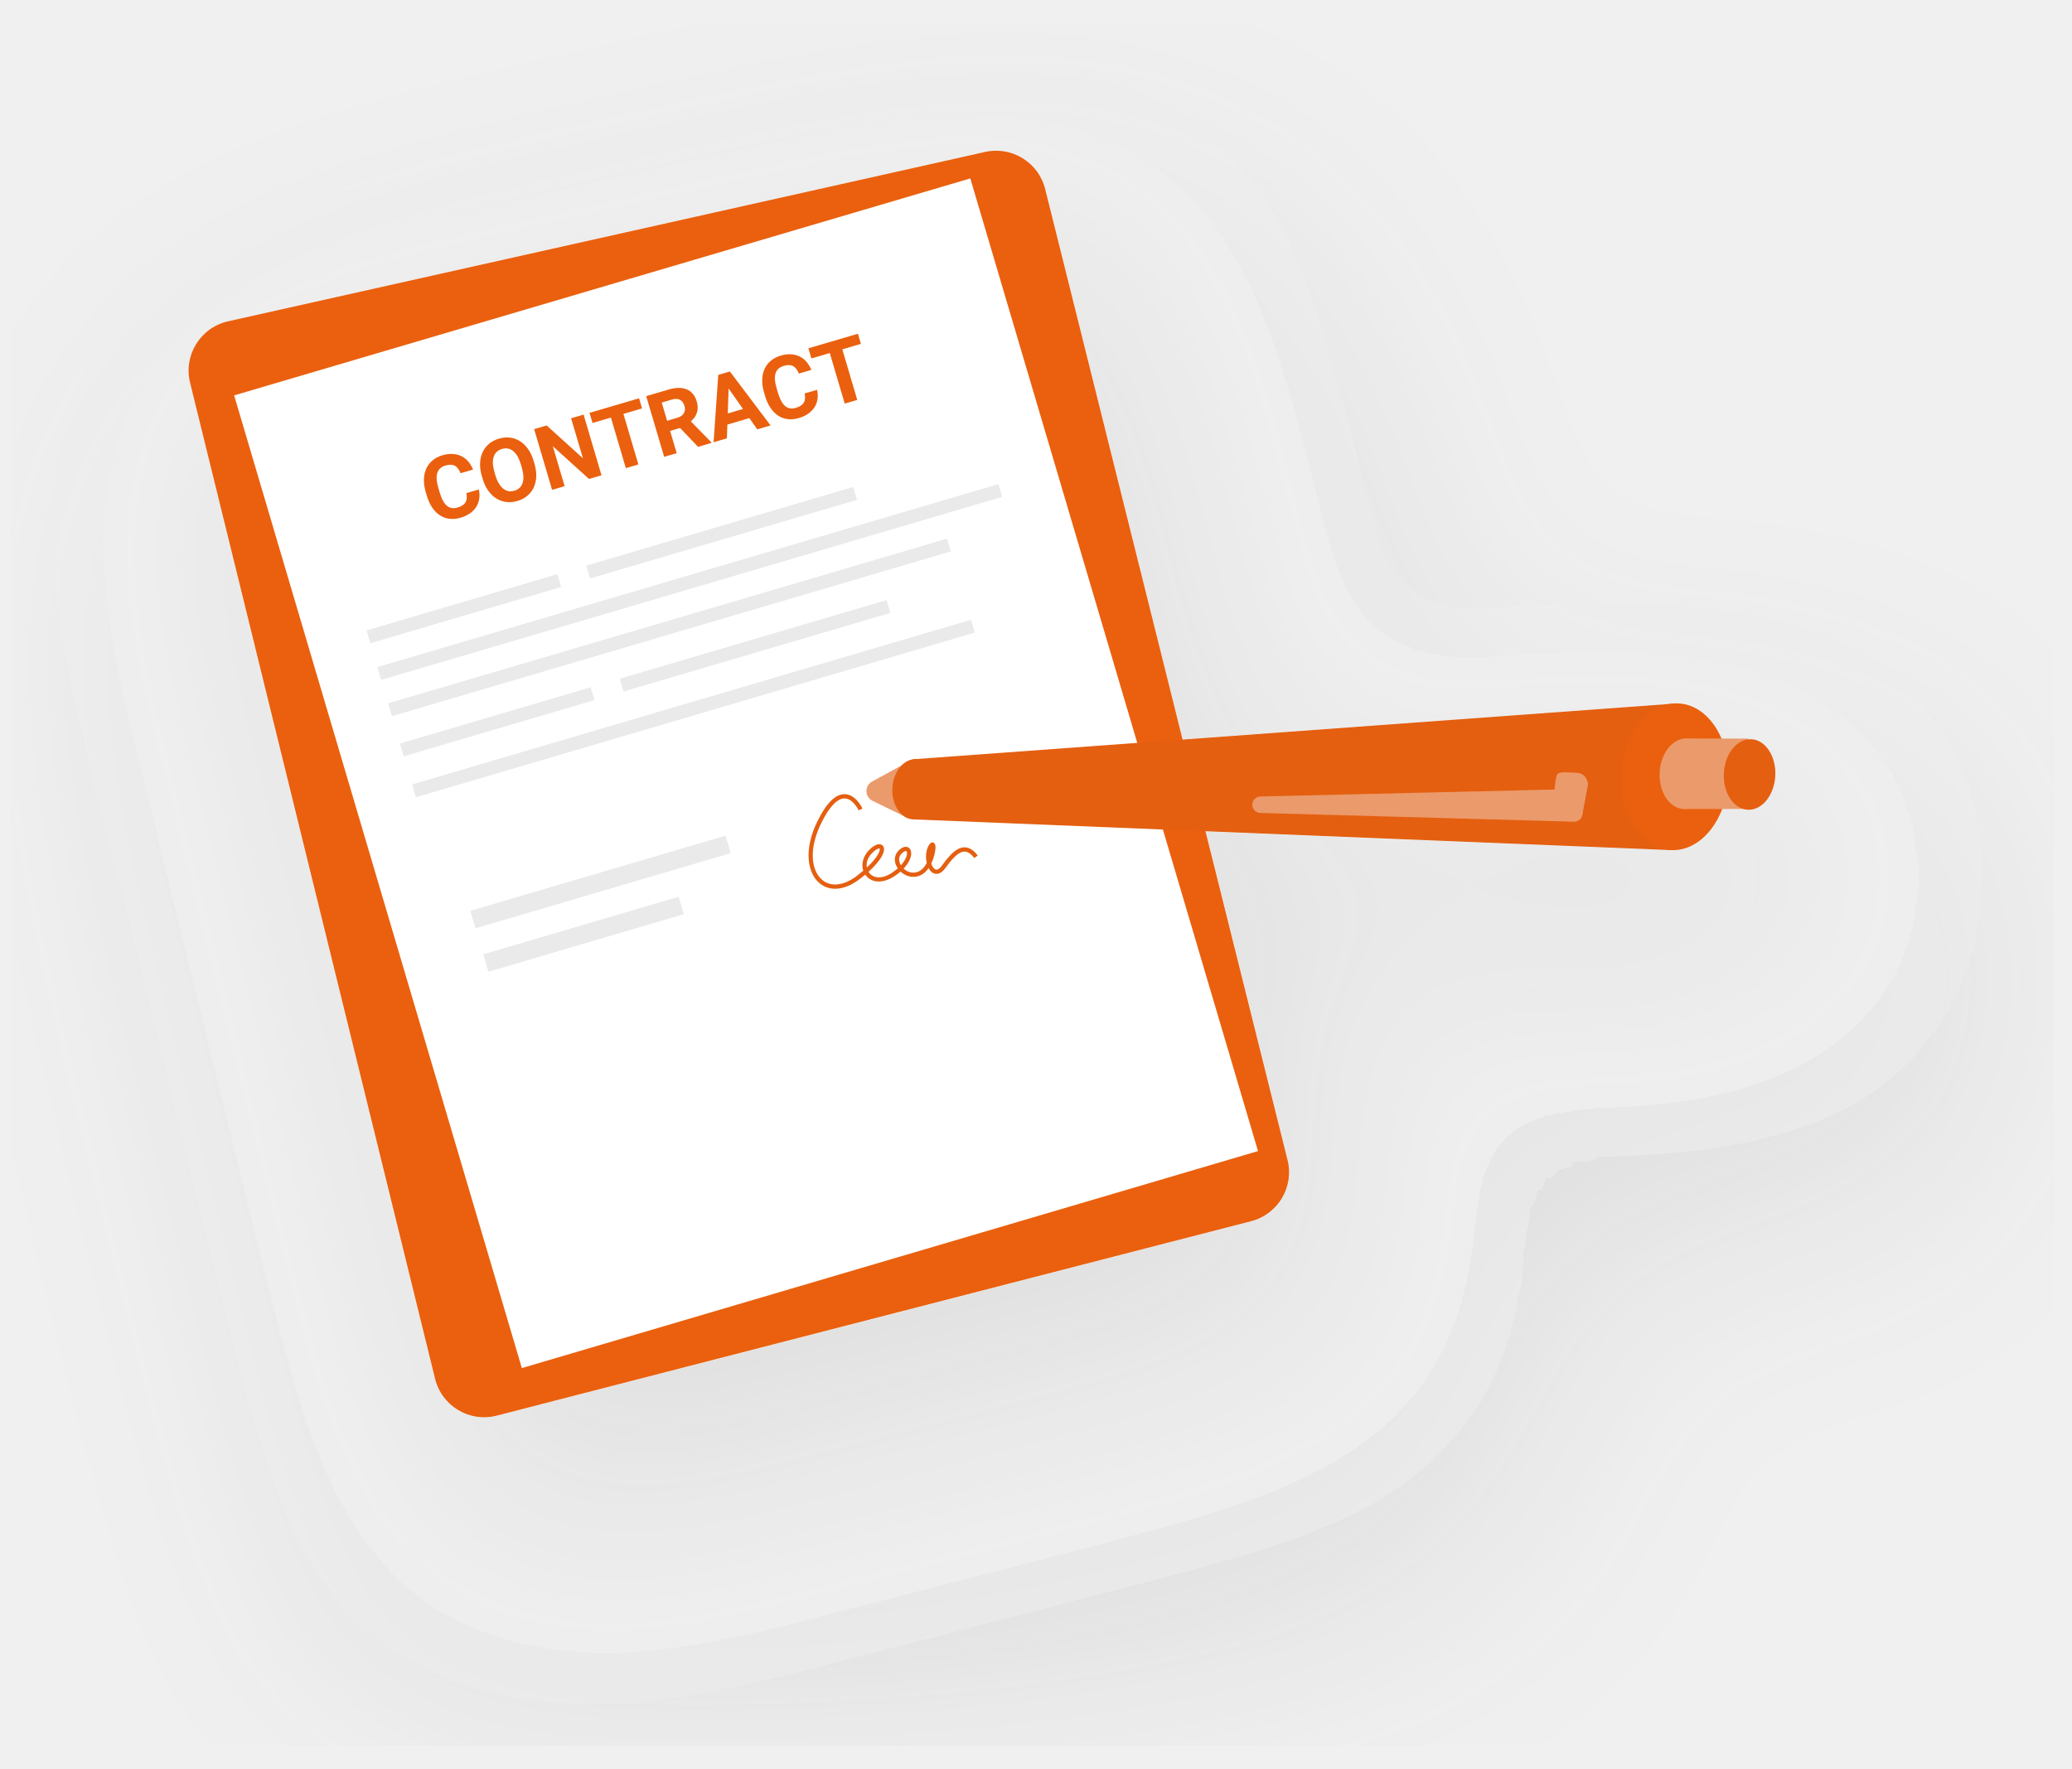
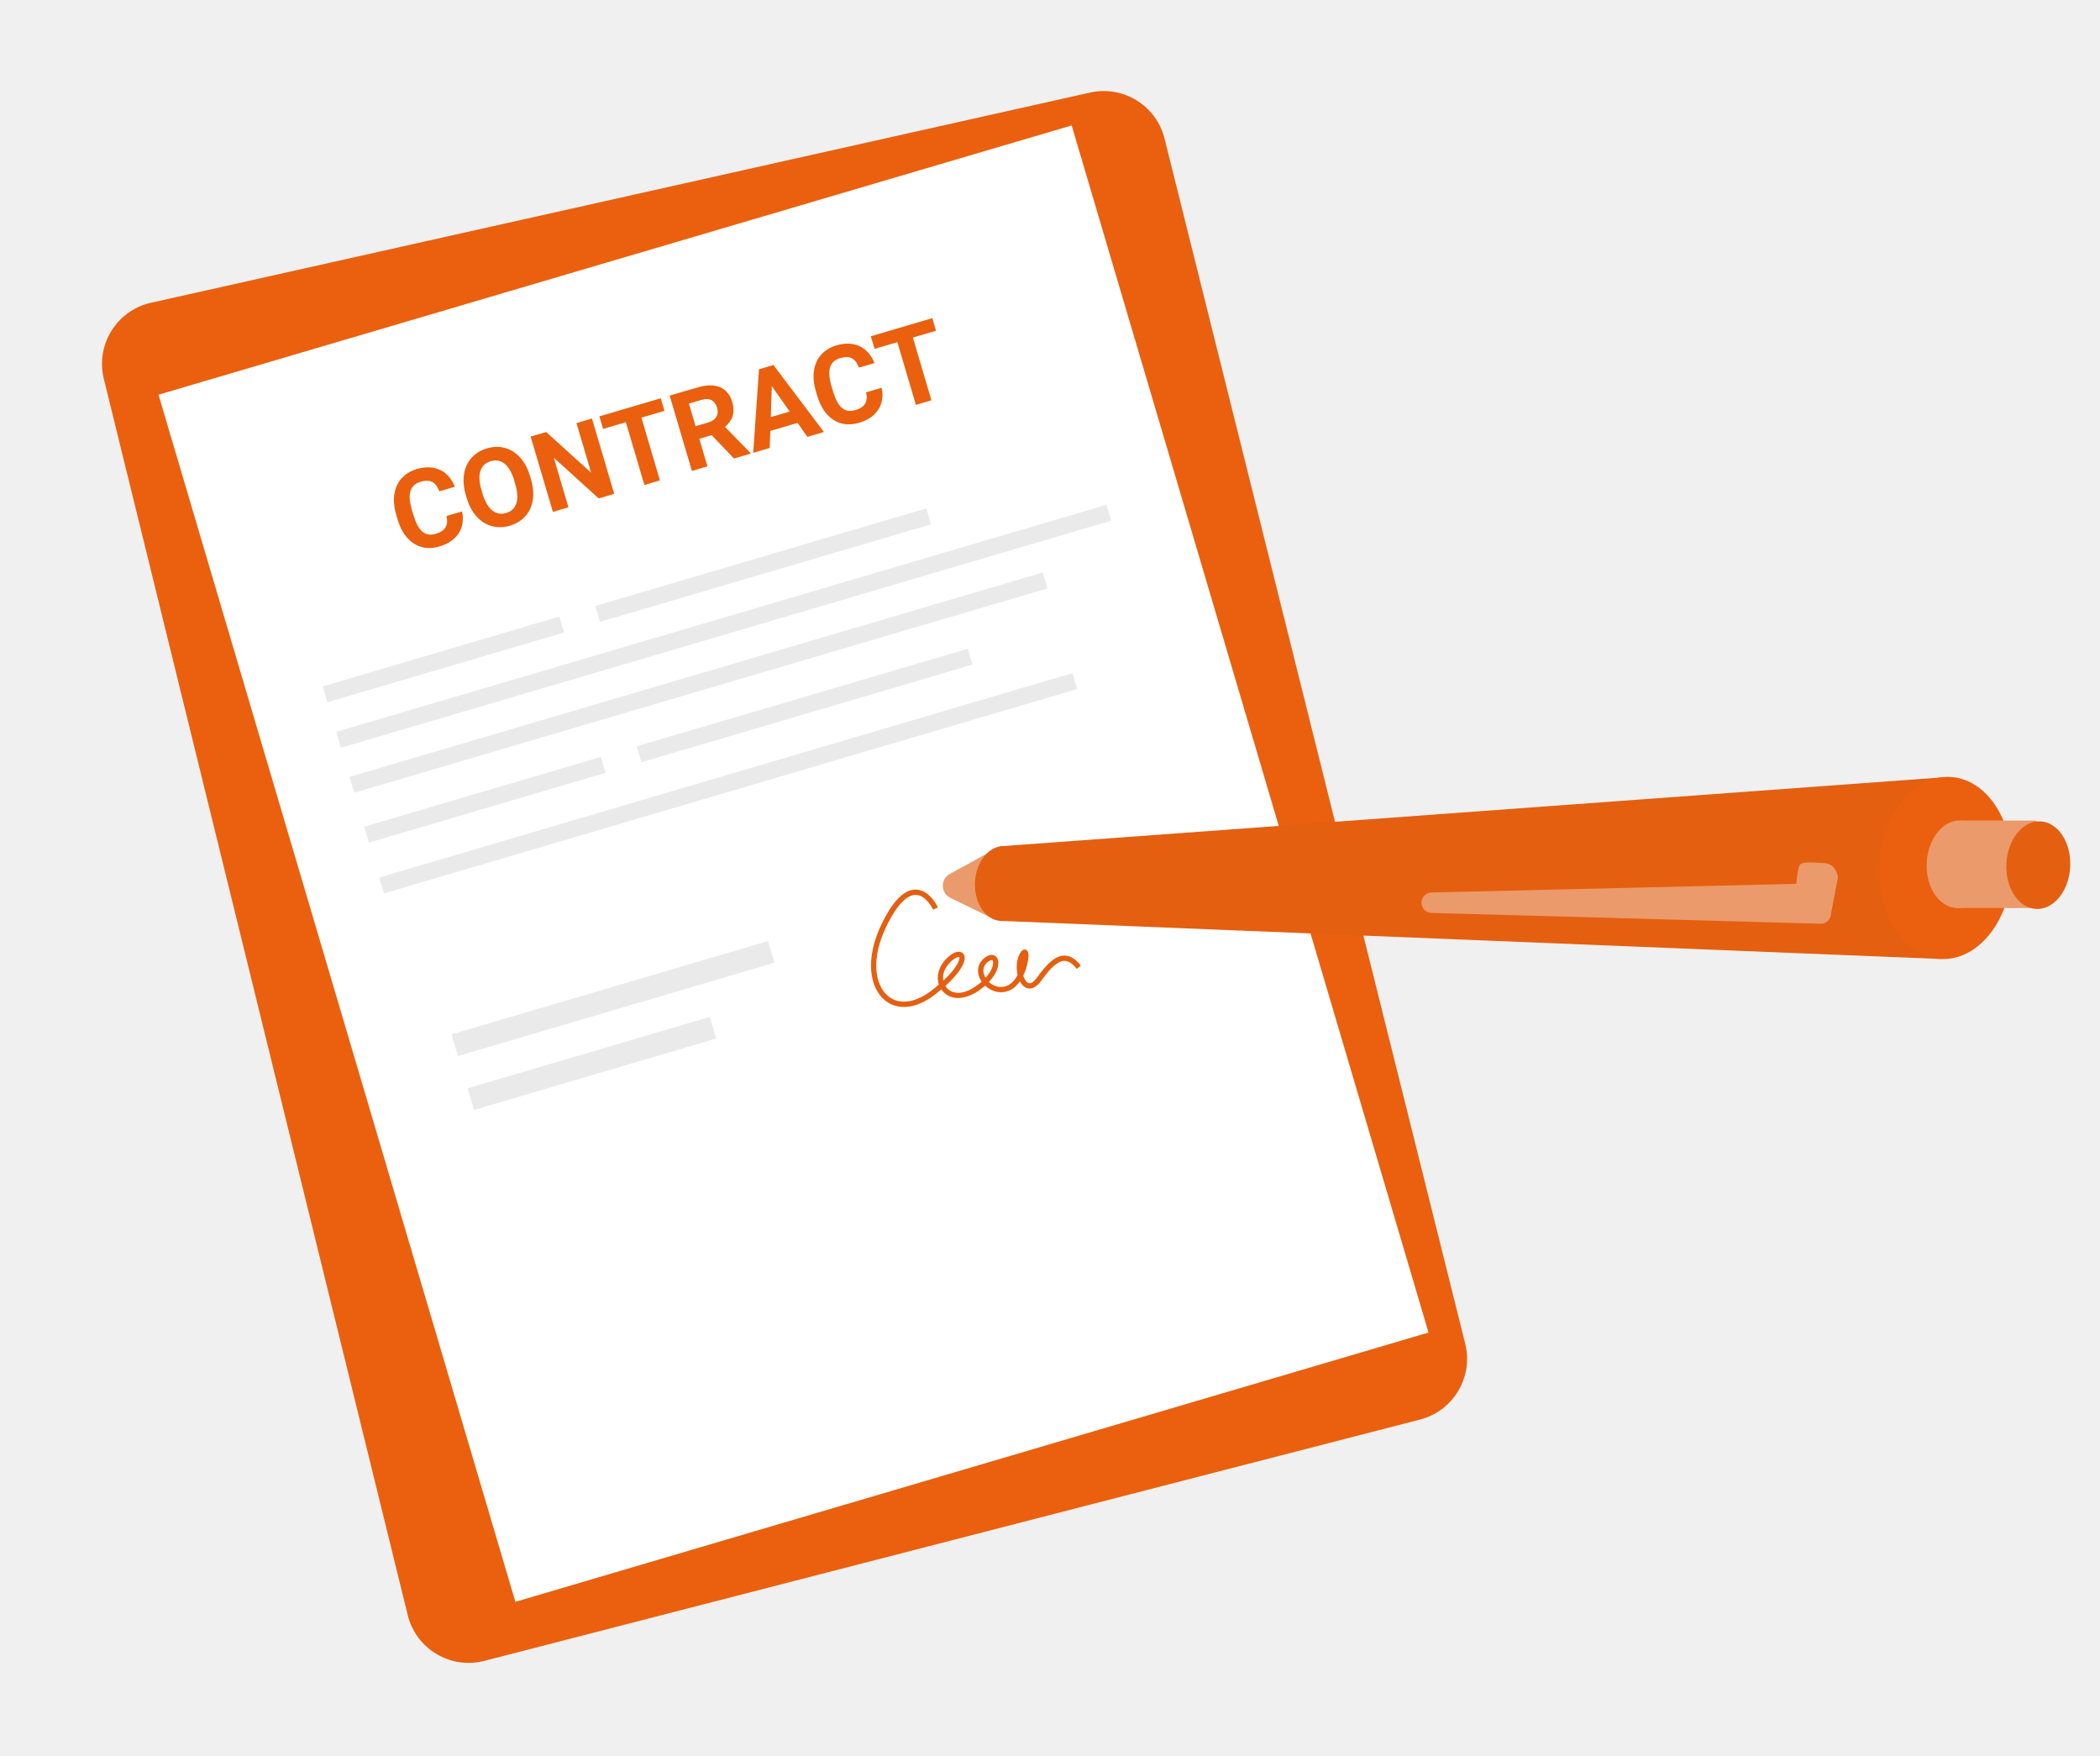
- <svg xmlns="http://www.w3.org/2000/svg" width="82" height="70" viewBox="0 0 82 70" fill="none">
-   <g filter="url(#filter0_d_814_4859)">
-     <g filter="url(#filter1_d_814_4859)">
-       <path d="M41.363 7.483C41.1 6.43 40.045 5.778 38.986 6.015L9.027 12.719C7.933 12.964 7.254 14.06 7.522 15.148L17.218 54.581C17.484 55.662 18.581 56.318 19.659 56.04L49.515 48.343C50.579 48.068 51.222 46.987 50.956 45.922L41.363 7.483Z" fill="#EA600E" />
-       <path d="M38.4 7.063L9.266 15.652L20.652 54.157L49.786 45.567L38.4 7.063Z" fill="white" />
-       <path d="M23.519 27.717L15.989 29.936C15.984 29.938 15.978 29.935 15.976 29.929L15.832 29.442C15.83 29.437 15.833 29.431 15.839 29.429L23.369 27.209C23.375 27.208 23.38 27.211 23.382 27.217L23.526 27.704C23.528 27.709 23.525 27.715 23.519 27.717H23.519Z" fill="#EAEAEA" />
-       <path d="M35.227 24.265L24.686 27.372C24.68 27.374 24.673 27.37 24.671 27.364L24.528 26.88C24.526 26.874 24.53 26.867 24.536 26.865L35.077 23.758C35.084 23.756 35.09 23.76 35.093 23.767L35.236 24.25C35.237 24.257 35.234 24.264 35.227 24.265Z" fill="#EAEAEA" />
-       <path d="M39.642 19.676L15.106 26.908C15.094 26.911 15.081 26.904 15.078 26.893L14.94 26.428C14.937 26.417 14.944 26.404 14.956 26.401L39.492 19.169C39.503 19.165 39.516 19.172 39.52 19.184L39.657 19.648C39.66 19.66 39.654 19.673 39.642 19.676Z" fill="#EAEAEA" />
-       <path d="M37.608 21.836L15.53 28.344C15.518 28.347 15.507 28.34 15.503 28.329L15.365 27.863C15.362 27.852 15.368 27.84 15.38 27.836L37.458 21.329C37.47 21.326 37.481 21.332 37.485 21.343L37.623 21.81C37.626 21.821 37.62 21.833 37.608 21.836Z" fill="#EAEAEA" />
-       <path d="M38.557 25.047L16.478 31.555C16.467 31.558 16.455 31.551 16.452 31.54L16.314 31.074C16.311 31.062 16.317 31.051 16.328 31.047L38.407 24.54C38.418 24.537 38.43 24.543 38.434 24.554L38.572 25.021C38.575 25.032 38.568 25.044 38.557 25.047Z" fill="#EAEAEA" />
-       <path d="M22.196 23.241L14.666 25.46C14.661 25.462 14.655 25.458 14.653 25.453L14.509 24.965C14.508 24.96 14.511 24.954 14.516 24.952L22.046 22.733C22.052 22.731 22.058 22.734 22.059 22.74L22.203 23.227C22.205 23.233 22.202 23.239 22.196 23.241H22.196Z" fill="#EAEAEA" />
-       <path d="M33.903 19.789L23.363 22.896C23.356 22.898 23.349 22.894 23.347 22.887L23.204 22.404C23.202 22.397 23.206 22.39 23.213 22.388L33.753 19.282C33.76 19.28 33.767 19.284 33.769 19.29L33.912 19.773C33.914 19.78 33.91 19.787 33.903 19.789V19.789Z" fill="#EAEAEA" />
-       <path d="M18.95 19.376C18.978 19.5 18.983 19.621 18.967 19.737C18.951 19.852 18.913 19.959 18.854 20.056C18.794 20.153 18.712 20.24 18.608 20.316C18.503 20.391 18.377 20.451 18.229 20.494C18.074 20.54 17.928 20.554 17.789 20.537C17.651 20.52 17.524 20.474 17.409 20.399C17.294 20.324 17.193 20.222 17.105 20.093C17.017 19.964 16.947 19.811 16.895 19.634L16.848 19.476C16.796 19.298 16.772 19.132 16.777 18.975C16.782 18.818 16.813 18.677 16.87 18.551C16.927 18.425 17.009 18.317 17.117 18.227C17.224 18.137 17.354 18.069 17.506 18.024C17.656 17.98 17.794 17.962 17.922 17.971C18.05 17.979 18.165 18.009 18.268 18.061C18.371 18.113 18.46 18.184 18.536 18.274C18.612 18.365 18.674 18.47 18.722 18.588L18.226 18.734C18.2 18.664 18.169 18.605 18.133 18.556C18.097 18.506 18.056 18.468 18.009 18.442C17.961 18.415 17.906 18.401 17.843 18.398C17.78 18.396 17.708 18.406 17.626 18.43C17.459 18.48 17.352 18.577 17.306 18.723C17.26 18.869 17.275 19.069 17.35 19.324L17.398 19.486C17.434 19.61 17.476 19.716 17.521 19.805C17.567 19.893 17.619 19.962 17.677 20.013C17.735 20.064 17.799 20.097 17.87 20.11C17.942 20.122 18.022 20.116 18.11 20.09C18.188 20.067 18.253 20.038 18.304 20.004C18.356 19.97 18.395 19.929 18.423 19.882C18.451 19.835 18.467 19.782 18.471 19.721C18.477 19.662 18.471 19.595 18.456 19.521L18.951 19.376H18.95Z" fill="#EA600E" />
-       <path d="M21.15 18.351C21.204 18.534 21.228 18.706 21.222 18.867C21.215 19.027 21.182 19.171 21.122 19.299C21.062 19.426 20.978 19.535 20.868 19.627C20.759 19.719 20.629 19.787 20.478 19.831C20.327 19.875 20.181 19.889 20.039 19.872C19.897 19.854 19.766 19.808 19.645 19.734C19.524 19.659 19.417 19.557 19.323 19.426C19.229 19.295 19.155 19.138 19.101 18.954L19.07 18.849C19.016 18.666 18.992 18.495 18.999 18.334C19.006 18.173 19.04 18.027 19.1 17.899C19.16 17.77 19.245 17.66 19.354 17.568C19.463 17.477 19.594 17.409 19.745 17.364C19.896 17.32 20.042 17.306 20.183 17.324C20.325 17.341 20.456 17.388 20.577 17.464C20.697 17.539 20.805 17.643 20.898 17.774C20.991 17.906 21.065 18.063 21.119 18.245L21.15 18.351L21.15 18.351ZM20.615 18.39C20.541 18.138 20.439 17.96 20.31 17.856C20.181 17.751 20.033 17.724 19.865 17.773C19.698 17.823 19.589 17.926 19.537 18.084C19.485 18.241 19.497 18.446 19.571 18.698L19.603 18.807C19.64 18.932 19.685 19.039 19.737 19.129C19.789 19.218 19.847 19.288 19.911 19.341C19.975 19.393 20.044 19.427 20.119 19.441C20.194 19.455 20.274 19.45 20.357 19.426C20.525 19.376 20.633 19.272 20.684 19.114C20.734 18.956 20.722 18.751 20.647 18.499L20.615 18.39V18.39Z" fill="#EA600E" />
-       <path d="M23.806 18.814L23.31 18.96L21.878 17.664L22.345 19.245L21.849 19.39L21.139 16.988L21.634 16.843L23.07 18.142L22.601 16.558L23.095 16.412L23.805 18.814H23.806Z" fill="#EA600E" />
-       <path d="M25.41 16.167L24.672 16.384L25.264 18.385L24.768 18.531L24.177 16.53L23.45 16.744L23.331 16.343L25.291 15.766L25.409 16.167H25.41Z" fill="#EA600E" />
-       <path d="M26.915 16.942L26.52 17.058L26.78 17.938L26.284 18.084L25.574 15.682L26.468 15.418C26.606 15.378 26.735 15.357 26.855 15.355C26.974 15.354 27.081 15.373 27.175 15.412C27.269 15.45 27.35 15.509 27.417 15.587C27.485 15.665 27.536 15.764 27.571 15.883C27.597 15.97 27.611 16.052 27.611 16.128C27.612 16.204 27.602 16.274 27.58 16.34C27.559 16.405 27.528 16.466 27.487 16.523C27.446 16.579 27.397 16.632 27.34 16.681L28.151 17.509L28.158 17.532L27.626 17.689L26.915 16.942L26.915 16.942ZM26.401 16.657L26.801 16.539C26.866 16.52 26.921 16.495 26.965 16.463C27.008 16.432 27.042 16.396 27.065 16.355C27.089 16.314 27.102 16.269 27.106 16.221C27.11 16.173 27.103 16.122 27.087 16.067C27.054 15.954 26.995 15.874 26.912 15.829C26.828 15.783 26.72 15.779 26.586 15.819L26.188 15.936L26.401 16.657V16.657Z" fill="#EA600E" />
-       <path d="M29.655 16.551L28.786 16.808L28.767 17.351L28.24 17.507L28.426 14.84L28.885 14.705L30.496 16.842L29.969 16.997L29.655 16.551ZM28.802 16.367L29.403 16.19L28.835 15.38L28.802 16.367Z" fill="#EA600E" />
-       <path d="M32.338 15.43C32.365 15.555 32.371 15.675 32.355 15.791C32.339 15.907 32.301 16.014 32.241 16.111C32.181 16.208 32.099 16.294 31.995 16.37C31.891 16.445 31.765 16.505 31.616 16.549C31.462 16.595 31.315 16.609 31.177 16.592C31.039 16.575 30.912 16.529 30.797 16.454C30.682 16.379 30.58 16.277 30.493 16.148C30.405 16.019 30.335 15.866 30.282 15.689L30.236 15.53C30.183 15.353 30.16 15.186 30.165 15.029C30.17 14.872 30.201 14.731 30.258 14.605C30.315 14.48 30.397 14.372 30.505 14.282C30.612 14.192 30.741 14.124 30.894 14.079C31.043 14.035 31.182 14.017 31.31 14.025C31.438 14.034 31.552 14.064 31.655 14.116C31.758 14.167 31.847 14.238 31.923 14.329C31.999 14.42 32.061 14.524 32.109 14.643L31.614 14.789C31.587 14.719 31.556 14.659 31.52 14.61C31.485 14.561 31.444 14.523 31.396 14.496C31.349 14.47 31.293 14.455 31.23 14.453C31.167 14.45 31.095 14.461 31.014 14.485C30.846 14.534 30.739 14.632 30.693 14.777C30.647 14.923 30.662 15.124 30.737 15.379L30.785 15.541C30.822 15.665 30.863 15.771 30.909 15.859C30.954 15.947 31.006 16.017 31.064 16.068C31.122 16.119 31.186 16.151 31.258 16.164C31.329 16.177 31.409 16.171 31.497 16.145C31.575 16.122 31.64 16.093 31.692 16.059C31.743 16.025 31.783 15.984 31.81 15.937C31.838 15.89 31.854 15.836 31.859 15.776C31.864 15.716 31.859 15.649 31.843 15.576L32.339 15.43H32.338Z" fill="#EA600E" />
-       <path d="M34.072 13.612L33.335 13.829L33.926 15.831L33.43 15.976L32.839 13.975L32.112 14.189L31.993 13.788L33.953 13.211L34.071 13.612H34.072Z" fill="#EA600E" />
-       <path d="M36.124 30.057L36.142 32.437L66.14 33.653L66.302 27.85L36.124 30.057Z" fill="#E45F10" />
-       <path d="M34.531 31.701L35.98 32.409L36.124 30.057L34.514 30.937C34.208 31.105 34.218 31.547 34.531 31.701Z" fill="#EB9A6B" />
-       <path d="M68.399 30.853C68.479 29.25 67.595 27.903 66.426 27.845C65.257 27.787 64.244 29.04 64.165 30.643C64.085 32.247 64.968 33.594 66.138 33.652C67.307 33.71 68.319 32.457 68.399 30.853Z" fill="#EA600E" />
-       <path d="M65.68 30.579C65.642 31.351 66.067 31.999 66.629 32.026C67.191 32.054 67.678 31.451 67.716 30.68C67.754 29.909 67.33 29.261 66.768 29.233C66.206 29.205 65.718 29.808 65.68 30.579Z" fill="#EB9A6B" />
-       <path d="M35.316 31.202C35.283 31.86 35.65 32.413 36.135 32.437C36.621 32.461 37.041 31.947 37.073 31.289C37.106 30.631 36.739 30.078 36.254 30.053C35.769 30.03 35.349 30.544 35.316 31.202Z" fill="#E45F10" />
-       <path d="M69.176 29.238L66.768 29.234L66.609 32.023L69.017 32.027L69.176 29.238Z" fill="#EB9A6B" />
-       <path d="M68.222 30.609C68.183 31.38 68.608 32.028 69.17 32.055C69.732 32.083 70.219 31.481 70.258 30.709C70.296 29.938 69.871 29.29 69.309 29.263C68.747 29.235 68.26 29.837 68.222 30.609Z" fill="#E45F10" />
-       <path d="M49.878 32.182L62.292 32.528C62.474 32.533 62.624 32.389 62.627 32.207L62.639 31.568C62.642 31.383 62.49 31.232 62.304 31.236L49.88 31.53C49.689 31.535 49.543 31.701 49.562 31.89C49.579 32.053 49.714 32.178 49.878 32.182Z" fill="#EB9A6B" />
-       <path d="M62.629 32.208L62.849 31.041C62.849 31.041 62.805 30.611 62.409 30.593C62.013 30.575 61.707 30.537 61.631 30.651C61.555 30.766 61.52 31.256 61.52 31.256L62.629 32.208H62.629Z" fill="#EB9A6B" />
-       <path d="M37.143 34.581C37.036 34.612 36.954 34.577 36.91 34.55C36.846 34.511 36.792 34.445 36.75 34.365C36.664 34.488 36.556 34.592 36.424 34.652C36.13 34.783 35.834 34.685 35.639 34.502C35.567 34.566 35.485 34.628 35.393 34.689C35.071 34.901 34.588 35.026 34.287 34.68C34.271 34.661 34.256 34.642 34.242 34.623C34.175 34.679 34.102 34.738 34.024 34.798C33.444 35.243 32.851 35.306 32.438 34.966C31.975 34.585 31.772 33.67 32.364 32.482C32.711 31.783 33.07 31.432 33.429 31.438C33.871 31.445 34.123 31.985 34.133 32.008L33.98 32.078L34.057 32.043L33.98 32.078C33.978 32.074 33.761 31.611 33.426 31.607C33.141 31.602 32.826 31.931 32.514 32.557C31.964 33.663 32.133 34.498 32.545 34.837C32.894 35.123 33.408 35.059 33.921 34.665C34.01 34.597 34.091 34.531 34.164 34.469C34.073 34.202 34.171 33.9 34.352 33.697C34.534 33.492 34.721 33.391 34.854 33.427C34.921 33.445 34.968 33.497 34.982 33.569C35.016 33.741 34.864 34.068 34.371 34.512C34.384 34.533 34.398 34.553 34.414 34.572C34.564 34.744 34.876 34.83 35.299 34.55C35.387 34.492 35.463 34.433 35.529 34.375C35.528 34.373 35.526 34.371 35.525 34.369C35.359 34.119 35.379 33.839 35.578 33.654C35.742 33.5 35.863 33.513 35.92 33.534C35.997 33.562 36.048 33.635 36.059 33.734C36.079 33.902 35.989 34.143 35.76 34.386C35.909 34.525 36.134 34.598 36.354 34.499C36.491 34.438 36.597 34.309 36.676 34.163C36.624 33.944 36.639 33.684 36.739 33.496C36.765 33.447 36.825 33.334 36.921 33.352C36.959 33.359 37.008 33.388 37.02 33.487C37.035 33.613 36.987 33.913 36.855 34.184C36.888 34.288 36.938 34.371 36.999 34.408C37.101 34.471 37.215 34.355 37.292 34.246C37.641 33.759 37.901 33.548 38.16 33.543C38.348 33.539 38.522 33.644 38.694 33.865L38.56 33.968C38.424 33.793 38.294 33.709 38.164 33.711C37.966 33.715 37.74 33.911 37.43 34.344C37.325 34.491 37.227 34.557 37.142 34.582L37.143 34.581ZM35.821 33.693C35.791 33.701 35.748 33.725 35.694 33.775C35.538 33.92 35.569 34.113 35.653 34.253C35.842 34.045 35.905 33.855 35.893 33.752C35.889 33.719 35.878 33.696 35.863 33.69C35.855 33.687 35.84 33.687 35.821 33.693H35.821ZM34.761 33.592C34.7 33.61 34.598 33.672 34.479 33.807C34.317 33.989 34.276 34.182 34.306 34.341C34.752 33.928 34.831 33.673 34.817 33.6C34.815 33.589 34.812 33.589 34.809 33.588C34.798 33.585 34.782 33.586 34.761 33.592H34.761Z" fill="#E45F10" />
-       <path d="M28.902 33.776L18.835 36.743C18.826 36.746 18.816 36.74 18.814 36.732L18.619 36.073C18.616 36.064 18.621 36.055 18.63 36.052L28.698 33.085C28.707 33.082 28.717 33.087 28.719 33.096L28.914 33.755C28.916 33.764 28.911 33.773 28.902 33.776Z" fill="#EAEAEA" />
-       <path d="M26.841 35.503L19.141 37.773C19.133 37.776 19.128 37.784 19.131 37.791L19.327 38.454C19.329 38.462 19.337 38.466 19.345 38.464L27.046 36.194C27.054 36.191 27.058 36.183 27.056 36.175L26.86 35.513C26.858 35.505 26.849 35.501 26.841 35.503Z" fill="#EAEAEA" />
-     </g>
-   </g>
-   <defs>
-     <filter id="filter0_d_814_4859" x="0.463" y="0.967" width="80.797" height="68.137" filterUnits="userSpaceOnUse" color-interpolation-filters="sRGB">
-       <feFlood flood-opacity="0" result="BackgroundImageFix" />
-       <feColorMatrix in="SourceAlpha" type="matrix" values="0 0 0 0 0 0 0 0 0 0 0 0 0 0 0 0 0 0 127 0" result="hardAlpha" />
-       <feOffset dx="2" dy="4" />
-       <feGaussianBlur stdDeviation="4.5" />
-       <feComposite in2="hardAlpha" operator="out" />
-       <feColorMatrix type="matrix" values="0 0 0 0 0.227 0 0 0 0 0.227 0 0 0 0 0.227 0 0 0 0.09 0" />
-       <feBlend mode="normal" in2="BackgroundImageFix" result="effect1_dropShadow_814_4859" />
-       <feBlend mode="normal" in="SourceGraphic" in2="effect1_dropShadow_814_4859" result="shape" />
-     </filter>
-     <filter id="filter1_d_814_4859" x="0.463" y="0.967" width="80.797" height="68.137" filterUnits="userSpaceOnUse" color-interpolation-filters="sRGB">
-       <feFlood flood-opacity="0" result="BackgroundImageFix" />
-       <feColorMatrix in="SourceAlpha" type="matrix" values="0 0 0 0 0 0 0 0 0 0 0 0 0 0 0 0 0 0 127 0" result="hardAlpha" />
-       <feOffset dx="2" dy="4" />
-       <feGaussianBlur stdDeviation="4.5" />
-       <feComposite in2="hardAlpha" operator="out" />
-       <feColorMatrix type="matrix" values="0 0 0 0 0.227 0 0 0 0 0.227 0 0 0 0 0.227 0 0 0 0.09 0" />
-       <feBlend mode="normal" in2="BackgroundImageFix" result="effect1_dropShadow_814_4859" />
-       <feBlend mode="normal" in="SourceGraphic" in2="effect1_dropShadow_814_4859" result="shape" />
-     </filter>
-   </defs>
+ <svg xmlns="http://www.w3.org/2000/svg" width="67" height="56" viewBox="0 0 67 56" fill="none">
+   <path d="M37.154 4.42C36.892 3.367 35.837 2.716 34.777 2.953L4.818 9.657C3.724 9.901 3.045 10.997 3.313 12.086L13.009 51.519C13.275 52.6 14.372 53.256 15.45 52.978L45.306 45.28C46.37 45.006 47.013 43.925 46.747 42.859L37.154 4.42Z" fill="#EA600E" />
+   <path d="M34.191 4.001L5.057 12.59L16.443 51.094L45.577 42.505L34.191 4.001Z" fill="white" />
+   <path d="M19.31 24.655L11.78 26.874C11.775 26.876 11.769 26.872 11.767 26.867L11.623 26.38C11.622 26.374 11.625 26.368 11.63 26.366L19.16 24.147C19.166 24.145 19.172 24.148 19.174 24.154L19.317 24.641C19.319 24.647 19.316 24.653 19.31 24.655H19.31Z" fill="#EAEAEA" />
+   <path d="M31.018 21.203L20.477 24.31C20.471 24.311 20.464 24.308 20.462 24.301L20.319 23.818C20.317 23.811 20.321 23.804 20.327 23.802L30.868 20.696C30.875 20.694 30.881 20.698 30.884 20.704L31.026 21.188C31.028 21.194 31.025 21.201 31.018 21.203Z" fill="#EAEAEA" />
+   <path d="M35.433 16.614L10.897 23.845C10.885 23.849 10.872 23.842 10.869 23.83L10.732 23.366C10.728 23.354 10.735 23.341 10.747 23.338L35.283 16.107C35.295 16.103 35.307 16.11 35.311 16.122L35.448 16.586C35.452 16.598 35.445 16.61 35.433 16.614Z" fill="#EAEAEA" />
+   <path d="M33.4 18.774L11.321 25.281C11.309 25.284 11.297 25.278 11.294 25.267L11.156 24.8C11.153 24.789 11.159 24.777 11.171 24.774L33.249 18.267C33.261 18.263 33.273 18.27 33.276 18.281L33.414 18.747C33.417 18.759 33.41 18.77 33.4 18.774Z" fill="#EAEAEA" />
+   <path d="M34.348 21.985L12.269 28.492C12.258 28.495 12.246 28.489 12.243 28.478L12.105 28.011C12.101 28 12.108 27.988 12.119 27.985L34.198 21.477C34.209 21.474 34.221 21.481 34.224 21.492L34.363 21.958C34.366 21.97 34.359 21.981 34.348 21.985Z" fill="#EAEAEA" />
+   <path d="M17.987 20.178L10.457 22.397C10.452 22.399 10.446 22.396 10.444 22.39L10.3 21.903C10.299 21.898 10.301 21.892 10.307 21.89L17.837 19.67C17.843 19.669 17.848 19.672 17.85 19.678L17.994 20.165C17.996 20.17 17.993 20.176 17.987 20.178H17.987Z" fill="#EAEAEA" />
+   <path d="M29.694 16.727L19.154 19.833C19.147 19.835 19.14 19.831 19.138 19.825L18.995 19.341C18.993 19.335 18.997 19.328 19.004 19.326L29.544 16.219C29.551 16.217 29.558 16.221 29.56 16.228L29.703 16.711C29.705 16.718 29.701 16.725 29.694 16.727V16.727Z" fill="#EAEAEA" />
+   <path d="M14.741 16.313C14.769 16.438 14.774 16.558 14.758 16.674C14.742 16.79 14.704 16.896 14.645 16.994C14.585 17.091 14.503 17.177 14.399 17.253C14.294 17.328 14.168 17.388 14.02 17.432C13.865 17.478 13.719 17.491 13.58 17.475C13.442 17.457 13.315 17.411 13.2 17.336C13.085 17.261 12.984 17.16 12.896 17.031C12.808 16.902 12.738 16.749 12.686 16.572L12.639 16.413C12.587 16.236 12.563 16.069 12.568 15.912C12.573 15.755 12.604 15.614 12.661 15.488C12.718 15.363 12.8 15.255 12.908 15.165C13.015 15.074 13.145 15.007 13.297 14.962C13.447 14.918 13.585 14.9 13.713 14.908C13.841 14.917 13.956 14.947 14.059 14.998C14.162 15.05 14.251 15.121 14.327 15.212C14.403 15.303 14.465 15.407 14.513 15.526L14.017 15.672C13.991 15.602 13.96 15.542 13.924 15.493C13.889 15.444 13.847 15.406 13.8 15.379C13.752 15.352 13.697 15.338 13.634 15.335C13.571 15.333 13.499 15.344 13.417 15.368C13.25 15.417 13.143 15.515 13.097 15.66C13.051 15.806 13.066 16.007 13.141 16.262L13.189 16.423C13.226 16.548 13.267 16.654 13.312 16.742C13.358 16.83 13.41 16.9 13.468 16.951C13.525 17.002 13.59 17.034 13.661 17.047C13.733 17.06 13.813 17.054 13.901 17.028C13.979 17.005 14.044 16.976 14.095 16.942C14.147 16.907 14.186 16.867 14.214 16.82C14.242 16.773 14.258 16.719 14.262 16.659C14.268 16.599 14.262 16.532 14.247 16.459L14.742 16.313H14.741Z" fill="#EA600E" />
+   <path d="M16.941 15.288C16.995 15.472 17.019 15.644 17.013 15.804C17.006 15.964 16.973 16.108 16.913 16.236C16.853 16.363 16.769 16.473 16.659 16.565C16.55 16.656 16.42 16.724 16.269 16.769C16.118 16.813 15.972 16.827 15.83 16.809C15.688 16.792 15.557 16.746 15.436 16.671C15.315 16.597 15.208 16.494 15.114 16.363C15.02 16.233 14.946 16.075 14.892 15.892L14.861 15.786C14.807 15.604 14.783 15.432 14.79 15.271C14.797 15.11 14.831 14.965 14.891 14.836C14.951 14.707 15.036 14.597 15.145 14.506C15.255 14.414 15.385 14.346 15.536 14.302C15.687 14.257 15.833 14.244 15.975 14.261C16.116 14.279 16.247 14.325 16.368 14.401C16.488 14.477 16.596 14.58 16.689 14.712C16.783 14.843 16.856 15 16.91 15.183L16.941 15.288L16.941 15.288ZM16.406 15.327C16.332 15.075 16.23 14.897 16.101 14.793C15.972 14.689 15.824 14.662 15.656 14.711C15.489 14.76 15.38 14.864 15.328 15.021C15.276 15.179 15.288 15.383 15.362 15.635L15.394 15.744C15.431 15.87 15.476 15.977 15.528 16.066C15.58 16.155 15.638 16.226 15.702 16.279C15.766 16.331 15.835 16.364 15.911 16.379C15.985 16.393 16.065 16.388 16.148 16.363C16.316 16.314 16.424 16.21 16.475 16.052C16.525 15.893 16.513 15.688 16.438 15.437L16.406 15.328V15.327Z" fill="#EA600E" />
+   <path d="M19.597 15.752L19.101 15.898L17.669 14.601L18.136 16.182L17.64 16.328L16.93 13.926L17.426 13.78L18.86 15.079L18.392 13.495L18.886 13.35L19.596 15.752H19.597Z" fill="#EA600E" />
+   <path d="M21.201 13.104L20.464 13.321L21.055 15.323L20.559 15.469L19.968 13.467L19.241 13.682L19.122 13.281L21.082 12.703L21.2 13.104H21.201Z" fill="#EA600E" />
+   <path d="M22.706 13.879L22.311 13.996L22.571 14.875L22.075 15.021L21.365 12.619L22.259 12.356C22.397 12.315 22.527 12.294 22.646 12.293C22.765 12.292 22.872 12.311 22.966 12.349C23.06 12.388 23.141 12.446 23.208 12.525C23.276 12.603 23.327 12.701 23.362 12.82C23.388 12.908 23.402 12.99 23.402 13.066C23.403 13.141 23.393 13.212 23.371 13.277C23.35 13.343 23.319 13.404 23.278 13.46C23.237 13.516 23.188 13.569 23.131 13.618L23.942 14.446L23.949 14.469L23.417 14.626L22.706 13.88L22.706 13.879ZM22.192 13.595L22.592 13.477C22.657 13.458 22.712 13.432 22.756 13.401C22.799 13.369 22.833 13.333 22.856 13.292C22.88 13.251 22.893 13.206 22.897 13.158C22.901 13.11 22.894 13.059 22.878 13.005C22.845 12.892 22.787 12.812 22.703 12.766C22.619 12.72 22.511 12.717 22.378 12.756L21.979 12.873L22.192 13.595V13.595Z" fill="#EA600E" />
+   <path d="M25.446 13.489L24.577 13.745L24.558 14.289L24.031 14.444L24.216 11.778L24.676 11.643L26.287 13.779L25.759 13.935L25.446 13.489ZM24.592 13.305L25.194 13.128L24.625 12.317L24.592 13.305Z" fill="#EA600E" />
+   <path d="M28.129 12.368C28.157 12.492 28.162 12.613 28.146 12.729C28.131 12.845 28.092 12.951 28.032 13.049C27.973 13.146 27.891 13.232 27.787 13.308C27.682 13.383 27.556 13.443 27.407 13.487C27.253 13.532 27.107 13.546 26.968 13.529C26.83 13.512 26.703 13.466 26.588 13.391C26.473 13.316 26.372 13.214 26.284 13.085C26.196 12.956 26.126 12.803 26.074 12.626L26.027 12.468C25.975 12.291 25.951 12.124 25.956 11.967C25.961 11.81 25.992 11.669 26.049 11.543C26.106 11.417 26.188 11.31 26.296 11.219C26.403 11.129 26.533 11.062 26.685 11.017C26.835 10.973 26.973 10.954 27.101 10.963C27.229 10.971 27.344 11.002 27.447 11.053C27.549 11.105 27.639 11.176 27.715 11.267C27.79 11.357 27.852 11.462 27.901 11.581L27.405 11.726C27.378 11.657 27.347 11.597 27.312 11.548C27.276 11.498 27.235 11.461 27.187 11.434C27.14 11.407 27.085 11.393 27.022 11.39C26.959 11.388 26.887 11.399 26.805 11.422C26.637 11.472 26.531 11.569 26.485 11.715C26.439 11.861 26.453 12.061 26.528 12.316L26.576 12.478C26.613 12.602 26.654 12.709 26.7 12.797C26.746 12.885 26.797 12.954 26.855 13.005C26.913 13.057 26.977 13.089 27.049 13.102C27.12 13.115 27.2 13.108 27.288 13.082C27.366 13.059 27.431 13.03 27.483 12.996C27.535 12.962 27.574 12.921 27.602 12.874C27.629 12.827 27.645 12.774 27.65 12.714C27.655 12.654 27.65 12.587 27.634 12.514L28.13 12.368H28.129Z" fill="#EA600E" />
+   <path d="M29.862 10.55L29.125 10.767L29.717 12.768L29.221 12.914L28.63 10.913L27.902 11.127L27.784 10.726L29.744 10.148L29.862 10.55H29.862Z" fill="#EA600E" />
+   <path d="M31.916 26.994L31.933 29.374L61.931 30.59L62.093 24.787L31.916 26.994Z" fill="#E45F10" />
+   <path d="M30.322 28.639L31.771 29.347L31.915 26.994L30.305 27.875C29.998 28.042 30.009 28.485 30.322 28.639Z" fill="#EB9A6B" />
+   <path d="M64.19 27.791C64.27 26.187 63.387 24.84 62.217 24.782C61.048 24.724 60.036 25.977 59.956 27.581C59.876 29.184 60.76 30.531 61.929 30.589C63.098 30.647 64.111 29.394 64.19 27.791Z" fill="#EA600E" />
+   <path d="M61.471 27.517C61.433 28.288 61.858 28.936 62.42 28.964C62.982 28.992 63.469 28.389 63.508 27.618C63.546 26.846 63.121 26.198 62.559 26.171C61.997 26.143 61.51 26.746 61.471 27.517Z" fill="#EB9A6B" />
+   <path d="M31.107 28.139C31.074 28.798 31.441 29.35 31.927 29.375C32.412 29.399 32.832 28.885 32.864 28.226C32.897 27.568 32.53 27.015 32.045 26.991C31.56 26.967 31.14 27.481 31.107 28.139Z" fill="#E45F10" />
+   <path d="M64.967 26.175L62.559 26.172L62.4 28.961L64.808 28.964L64.967 26.175Z" fill="#EB9A6B" />
+   <path d="M64.013 27.546C63.975 28.317 64.399 28.965 64.962 28.993C65.524 29.021 66.011 28.418 66.049 27.647C66.087 26.876 65.662 26.228 65.1 26.2C64.538 26.172 64.051 26.775 64.013 27.546Z" fill="#E45F10" />
+   <path d="M45.669 29.12L58.083 29.465C58.265 29.47 58.415 29.326 58.419 29.145L58.43 28.506C58.433 28.32 58.281 28.169 58.095 28.174L45.671 28.468C45.48 28.472 45.334 28.639 45.353 28.828C45.37 28.991 45.505 29.116 45.669 29.12Z" fill="#EB9A6B" />
+   <path d="M58.419 29.146L58.64 27.979C58.64 27.979 58.595 27.549 58.199 27.53C57.803 27.512 57.498 27.475 57.422 27.589C57.346 27.703 57.31 28.194 57.31 28.194L58.42 29.146H58.419Z" fill="#EB9A6B" />
+   <path d="M32.933 31.518C32.827 31.55 32.745 31.515 32.701 31.488C32.637 31.448 32.583 31.383 32.541 31.302C32.455 31.425 32.347 31.53 32.214 31.589C31.921 31.721 31.624 31.623 31.43 31.439C31.358 31.503 31.276 31.566 31.184 31.627C30.861 31.839 30.378 31.964 30.078 31.618C30.062 31.599 30.047 31.579 30.033 31.56C29.965 31.617 29.893 31.675 29.815 31.735C29.235 32.18 28.642 32.243 28.229 31.903C27.766 31.523 27.563 30.607 28.154 29.419C28.502 28.721 28.861 28.369 29.22 28.375C29.661 28.382 29.914 28.922 29.924 28.945L29.771 29.015L29.847 28.98L29.771 29.016C29.769 29.011 29.552 28.549 29.217 28.544C28.932 28.54 28.617 28.869 28.305 29.495C27.755 30.6 27.924 31.436 28.336 31.774C28.684 32.06 29.199 31.996 29.712 31.603C29.801 31.534 29.882 31.469 29.954 31.406C29.863 31.14 29.962 30.838 30.143 30.634C30.325 30.429 30.512 30.328 30.644 30.364C30.712 30.383 30.758 30.435 30.773 30.507C30.807 30.679 30.654 31.005 30.161 31.449C30.175 31.471 30.189 31.491 30.205 31.509C30.355 31.682 30.666 31.767 31.09 31.487C31.178 31.43 31.254 31.371 31.32 31.313C31.319 31.311 31.317 31.309 31.316 31.307C31.149 31.057 31.17 30.776 31.368 30.591C31.533 30.438 31.653 30.45 31.71 30.471C31.788 30.5 31.838 30.573 31.85 30.672C31.87 30.839 31.779 31.081 31.55 31.324C31.7 31.463 31.925 31.536 32.144 31.437C32.282 31.375 32.388 31.247 32.467 31.101C32.415 30.881 32.43 30.621 32.53 30.433C32.556 30.385 32.616 30.271 32.711 30.289C32.75 30.296 32.799 30.326 32.811 30.425C32.826 30.551 32.778 30.85 32.646 31.121C32.679 31.225 32.729 31.308 32.789 31.346C32.891 31.409 33.005 31.293 33.083 31.184C33.432 30.696 33.691 30.486 33.951 30.48C34.139 30.477 34.313 30.582 34.484 30.802L34.351 30.905C34.215 30.73 34.085 30.646 33.955 30.649C33.757 30.653 33.531 30.848 33.221 31.282C33.116 31.428 33.017 31.495 32.933 31.52L32.933 31.518ZM31.611 30.63C31.582 30.639 31.538 30.662 31.484 30.713C31.329 30.858 31.359 31.05 31.444 31.19C31.633 30.982 31.696 30.793 31.684 30.689C31.68 30.656 31.669 30.633 31.653 30.628C31.645 30.625 31.631 30.624 31.612 30.63H31.611ZM30.552 30.53C30.491 30.548 30.389 30.61 30.27 30.744C30.108 30.926 30.067 31.119 30.097 31.279C30.543 30.865 30.622 30.611 30.608 30.538C30.605 30.526 30.603 30.526 30.6 30.525C30.589 30.522 30.573 30.523 30.552 30.53H30.552Z" fill="#E45F10" />
+   <path d="M24.694 30.713L14.626 33.681C14.617 33.683 14.607 33.678 14.605 33.669L14.41 33.011C14.408 33.002 14.413 32.992 14.421 32.989L24.489 30.022C24.498 30.02 24.508 30.025 24.51 30.034L24.705 30.692C24.708 30.701 24.703 30.711 24.694 30.713Z" fill="#EAEAEA" />
+   <path d="M22.633 32.44L14.932 34.711C14.924 34.713 14.92 34.721 14.922 34.729L15.118 35.392C15.12 35.4 15.128 35.404 15.136 35.402L22.837 33.131C22.845 33.129 22.849 33.121 22.847 33.113L22.651 32.45C22.649 32.443 22.641 32.438 22.633 32.44Z" fill="#EAEAEA" />
</svg>
